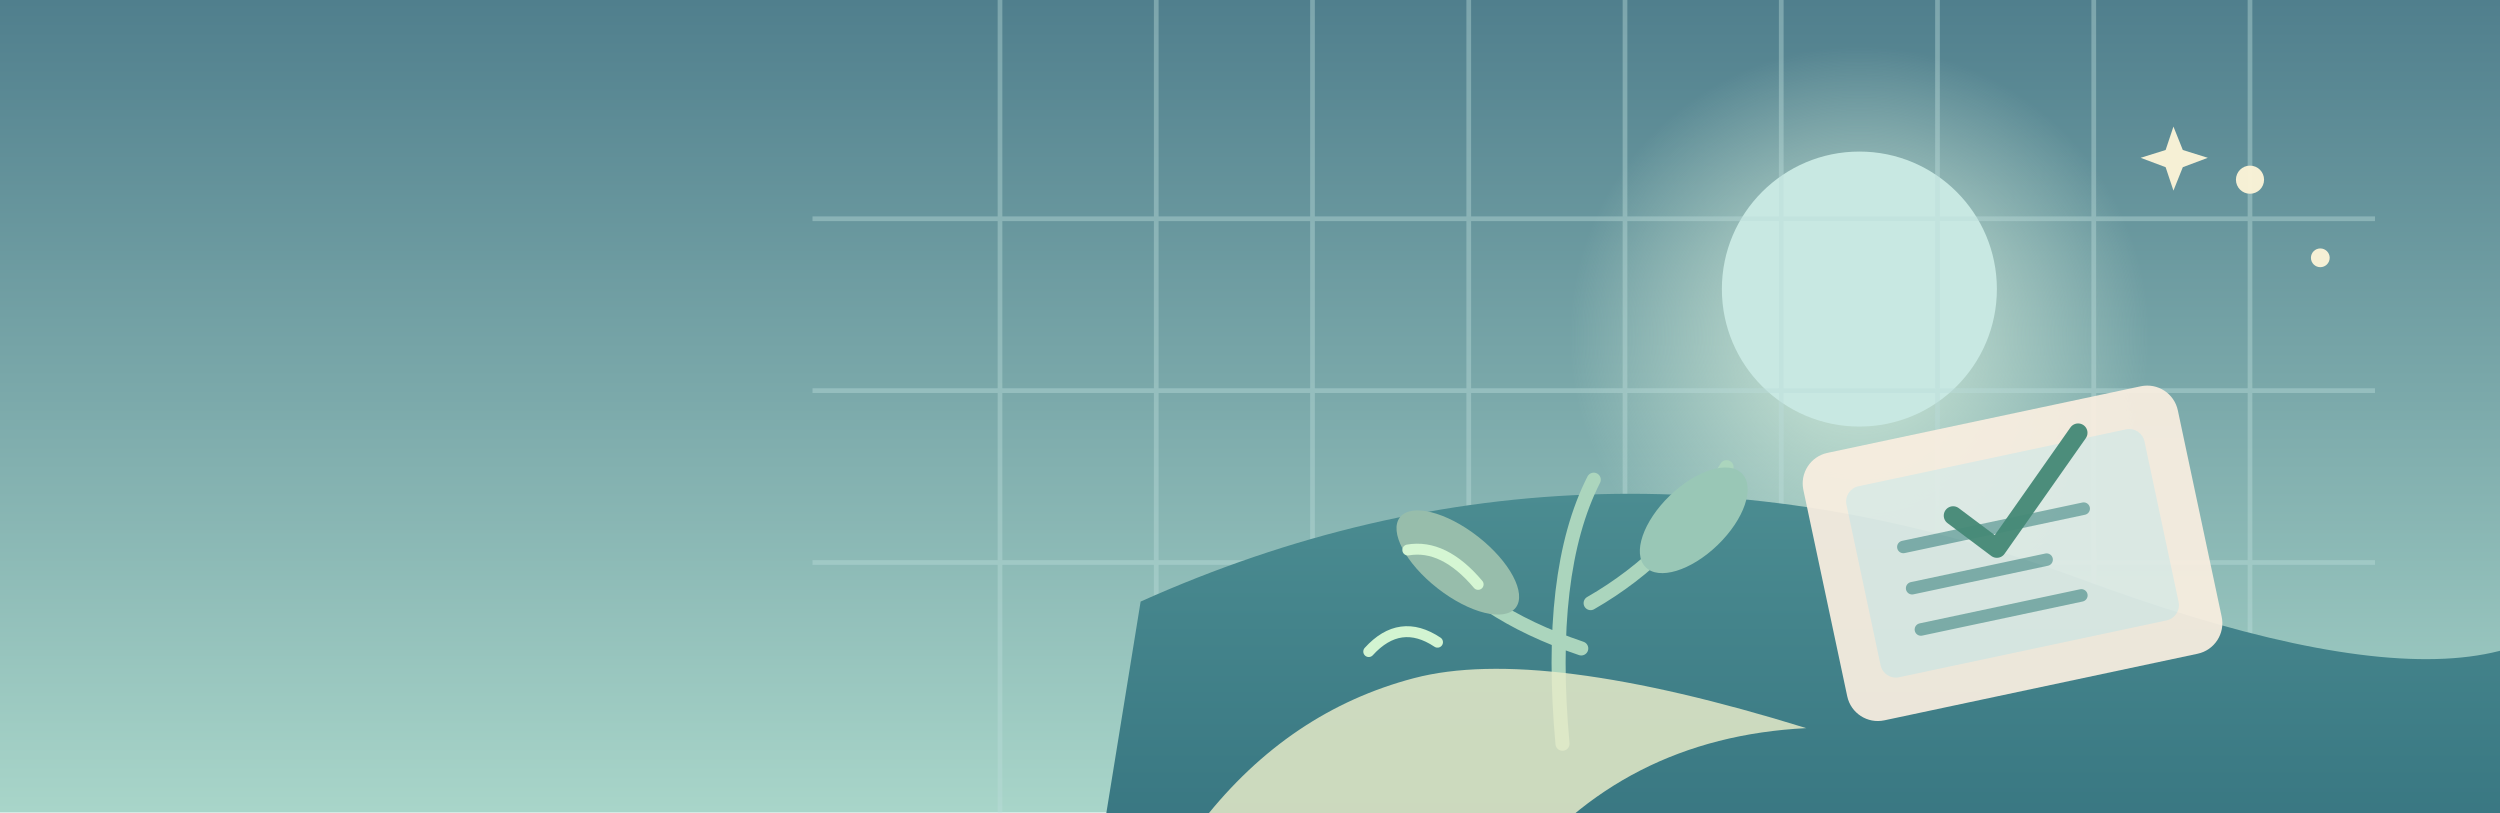
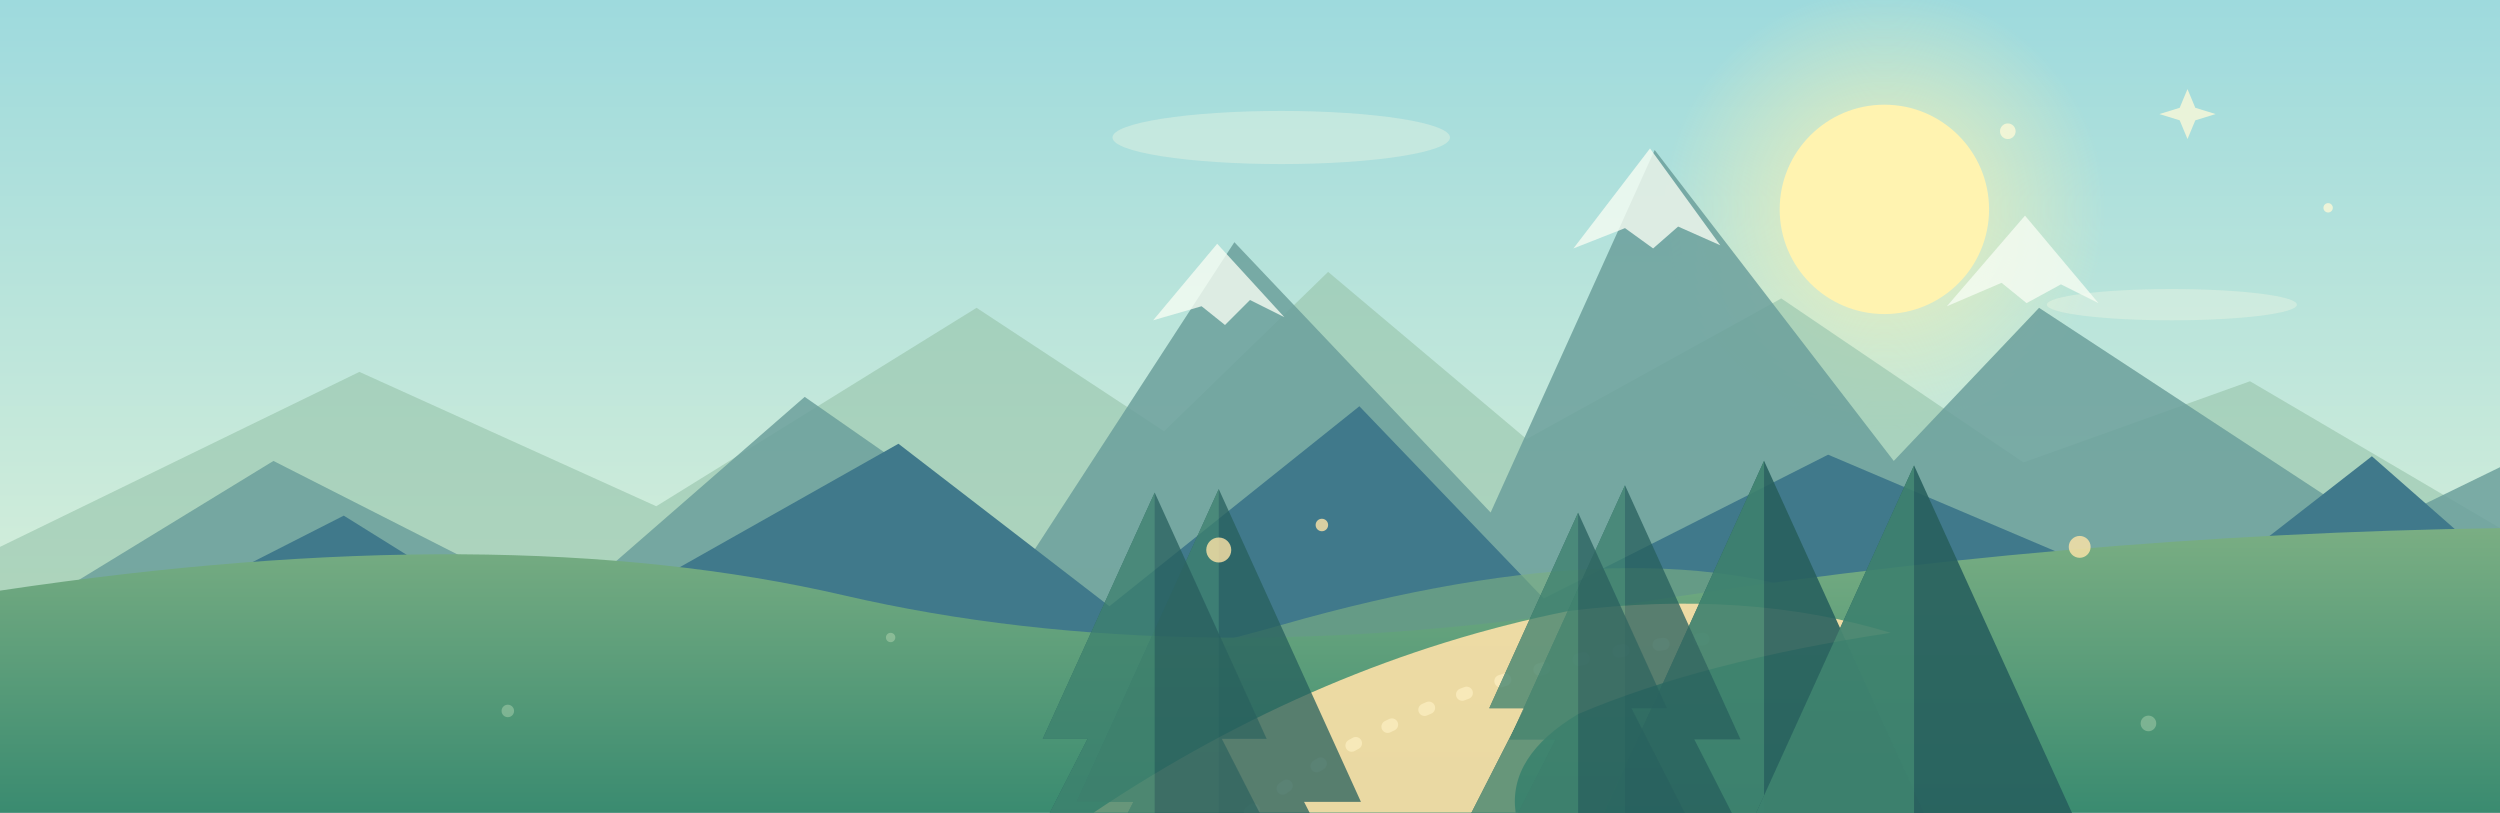
- <svg xmlns="http://www.w3.org/2000/svg" viewBox="0 0 1600 520" width="1600" height="520" role="img" aria-label="Ilustración de un cuaderno y hojas junto al paisaje">
+ <svg xmlns="http://www.w3.org/2000/svg" viewBox="0 0 1600 520" width="1600" height="520" role="img" aria-label="Sendero hacia el horizonte entre montañas verdes">
  <defs>
-     <linearGradient id="sky" x2="0" y2="1">
-       <stop stop-color="#507f8d" />
-       <stop offset="1" stop-color="#a8d5c9" />
+     <linearGradient id="sky" x1="0" y1="0" x2="0" y2="1">
+       <stop stop-color="#9edadd" />
+       <stop offset="1" stop-color="#e7f5d8" />
    </linearGradient>
-     <linearGradient id="hill" x2="0" y2="1">
-       <stop stop-color="#4b8c91" />
-       <stop offset="1" stop-color="#35737f" />
+     <linearGradient id="water" x1="0" y1="0" x2="0" y2="1">
+       <stop stop-color="#a0d3c4" />
+       <stop offset="1" stop-color="#6baba6" />
    </linearGradient>
-     <radialGradient id="glow">
-       <stop stop-color="#e1f6e2" stop-opacity=".86" />
-       <stop offset="1" stop-color="#e1f6e2" stop-opacity="0" />
+     <linearGradient id="earth" x1="0" y1="0" x2="0" y2="1">
+       <stop stop-color="#7aae83" />
+       <stop offset="1" stop-color="#3a8b70" />
+     </linearGradient>
+     <radialGradient id="halo">
+       <stop stop-color="#fff3b0" stop-opacity=".8" />
+       <stop offset="1" stop-color="#fff3b0" stop-opacity="0" />
    </radialGradient>
-     <filter id="blur">
-       <feGaussianBlur stdDeviation="18" />
-     </filter>
+     <symbol id="pine" viewBox="-30 -120 60 160">
+       <path d="M-4 32V-20H4V32Z" fill="#385c57" />
+       <path d="M0-115L-35-38H-21L-45 9H45L21-38H35Z" fill="#275f5d" />
+       <path d="M0-115L-35-38H-21L-45 9H0Z" fill="#3c806d" />
+     </symbol>
  </defs>
-   <path fill="url(#sky)" d="M0 0h1600v520H0z" />
-   <circle cx="1190" cy="215" r="185" fill="url(#glow)" />
-   <circle cx="1190" cy="185" r="88" fill="#c8e8e2" />
-   <g opacity=".42" stroke="#badcda" stroke-width="3">
-     <path d="M640 0v520M740 0v520M840 0v520M940 0v520M1040 0v520M1140 0v520M1240 0v520M1340 0v520M1440 0v520" />
-     <path d="M520 140h1000M520 250h1000M520 360h1000" />
+   <rect width="1600" height="520" fill="url(#sky)" />
+   <circle cx="1206" cy="134" r="142" fill="url(#halo)" />
+   <circle cx="1206" cy="134" r="67" fill="#fff3b0" />
+   <g opacity=".76" fill="#fffad7">
+     <circle cx="1285" cy="84" r="5" />
+     <circle cx="1490" cy="133" r="3" />
+     <path d="M1400 57l5 12 13 4-13 4-5 12-5-12-13-4 13-4z" />
  </g>
-   <path d="M730 385Q1020 255 1330 370T1670 345V570H700Z" fill="url(#hill)" />
-   <g transform="translate(1150 294) rotate(-12)" opacity=".93">
-     <rect width="245" height="175" rx="20" fill="#f9eee0" />
-     <rect x="25" y="25" width="195" height="125" rx="10" fill="#e0ece6" />
-     <path d="M55 69h118M55 96h88M55 123h105" stroke="#7eaea9" stroke-width="8" stroke-linecap="round" />
+   <g opacity=".35" fill="#f7f8e4">
+     <ellipse cx="820" cy="88" rx="108" ry="17" />
+     <ellipse cx="1390" cy="195" rx="80" ry="10" />
  </g>
-   <path d="M1000 476q-10-110 20-169m-8 108q-68-23-98-65m104 36q54-31 87-87" fill="none" stroke="#abd5bd" stroke-width="9" stroke-linecap="round" />
-   <ellipse cx="933" cy="360" rx="47" ry="21" transform="rotate(38 933 360)" fill="#97bdab" />
-   <ellipse cx="1084" cy="333" rx="43" ry="22" transform="rotate(-44 1084 333)" fill="#99c7b6" />
-   <g opacity=".96">
-     <path d="M1250 330l28 21 52-74" fill="none" stroke="#468977" stroke-width="12" stroke-linecap="round" stroke-linejoin="round" />
-     <path d="M770 525Q825 455 905 434T1156 466Q1038 472 968 562Z" fill="#e6ebc9" opacity=".88" />
-     <g fill="#fcf4d7">
-       <circle cx="1440" cy="115" r="9" />
-       <circle cx="1485" cy="165" r="6" />
-       <path d="M1391 81l6 15 16 5-16 6-6 15-5-15-16-6 16-5z" />
-     </g>
-     <path d="M920 411q-24-16-44 6m70-43q-22-26-45-22" fill="none" stroke="#d7f9d4" stroke-width="7" stroke-linecap="round" />
+   <path d="M0 350L230 238 420 324 625 197 745 276 850 174 977 281 1140 191 1295 296 1440 244 1600 338V520H0Z" fill="#98c5ac" opacity=".64" />
+   <path d="M0 402L175 295 360 389 515 254 660 355 790 155 954 328 1059 96 1212 295 1305 197 1520 338 1600 299V520H0Z" fill="#6b9f9b" opacity=".84" />
+   <path d="M0 442L220 330 350 411 575 284 710 388 870 260 988 383 1170 291 1396 387 1518 292 1600 364V520H0Z" fill="#40798b" />
+   <g fill="#f6fcf3" opacity=".8">
+     <path d="M738 205l41-49 43 47-22-11-16 16-15-12z" />
+     <path d="M1007 159l49-64 45 62-27-12-16 14-18-13z" />
+     <path d="M1246 196l50-58 47 56-24-12-22 12-16-13z" />
+   </g>
+   <path d="M0 407Q218 352 400 410T820 400T1190 391T1600 405V520H0Z" fill="#7aae83" opacity=".65" />
+   <path d="M0 378Q320 330 540 381T1040 387T1600 338V520H0Z" fill="url(#earth)" />
+   <path d="M700 520Q845 423 1004 391Q1118 377 1210 405Q1090 423 1010 457Q965 484 970 520Z" fill="#f8dfa7" opacity=".92" />
+   <path d="M800 520Q920 427 1090 409" fill="none" stroke="#fff2c6" stroke-width="8" stroke-linecap="round" stroke-dasharray="3 23" opacity=".62" />
+   <g opacity=".94">
+     <use href="#pine" transform="translate(49 273) scale(1.35)" opacity="0.95" />
+     <use href="#pine" transform="translate(140 300) scale(0.8)" opacity="0.8" />
+     <use href="#pine" transform="translate(235 305) scale(0.63)" opacity="0.8" />
+     <use href="#pine" transform="translate(345 280) scale(1.1)" opacity="0.95" />
+     <use href="#pine" transform="translate(520 300) scale(0.65)" opacity="0.8" />
+     <use href="#pine" transform="translate(610 320) scale(0.5)" opacity="0.8" />
+     <use href="#pine" transform="translate(1190 280) scale(0.72)" opacity="0.95" />
+     <use href="#pine" transform="translate(1350 260) scale(1.23)" opacity="0.8" />
+     <use href="#pine" transform="translate(1470 276) scale(0.95)" opacity="0.8" />
+     <use href="#pine" transform="translate(1550 258) scale(1.4)" opacity="0.95" />
+   </g>
+   <g opacity=".8" fill="#ffe5a7">
+     <circle cx="780" cy="352" r="8" />
+     <circle cx="846" cy="336" r="4" />
+     <circle cx="1331" cy="350" r="7" />
+   </g>
+   <g opacity=".3" fill="#e8f9d5">
+     <circle cx="1375" cy="463" r="5" />
+     <circle cx="325" cy="455" r="4" />
+     <circle cx="570" cy="408" r="3" />
  </g>
</svg>
